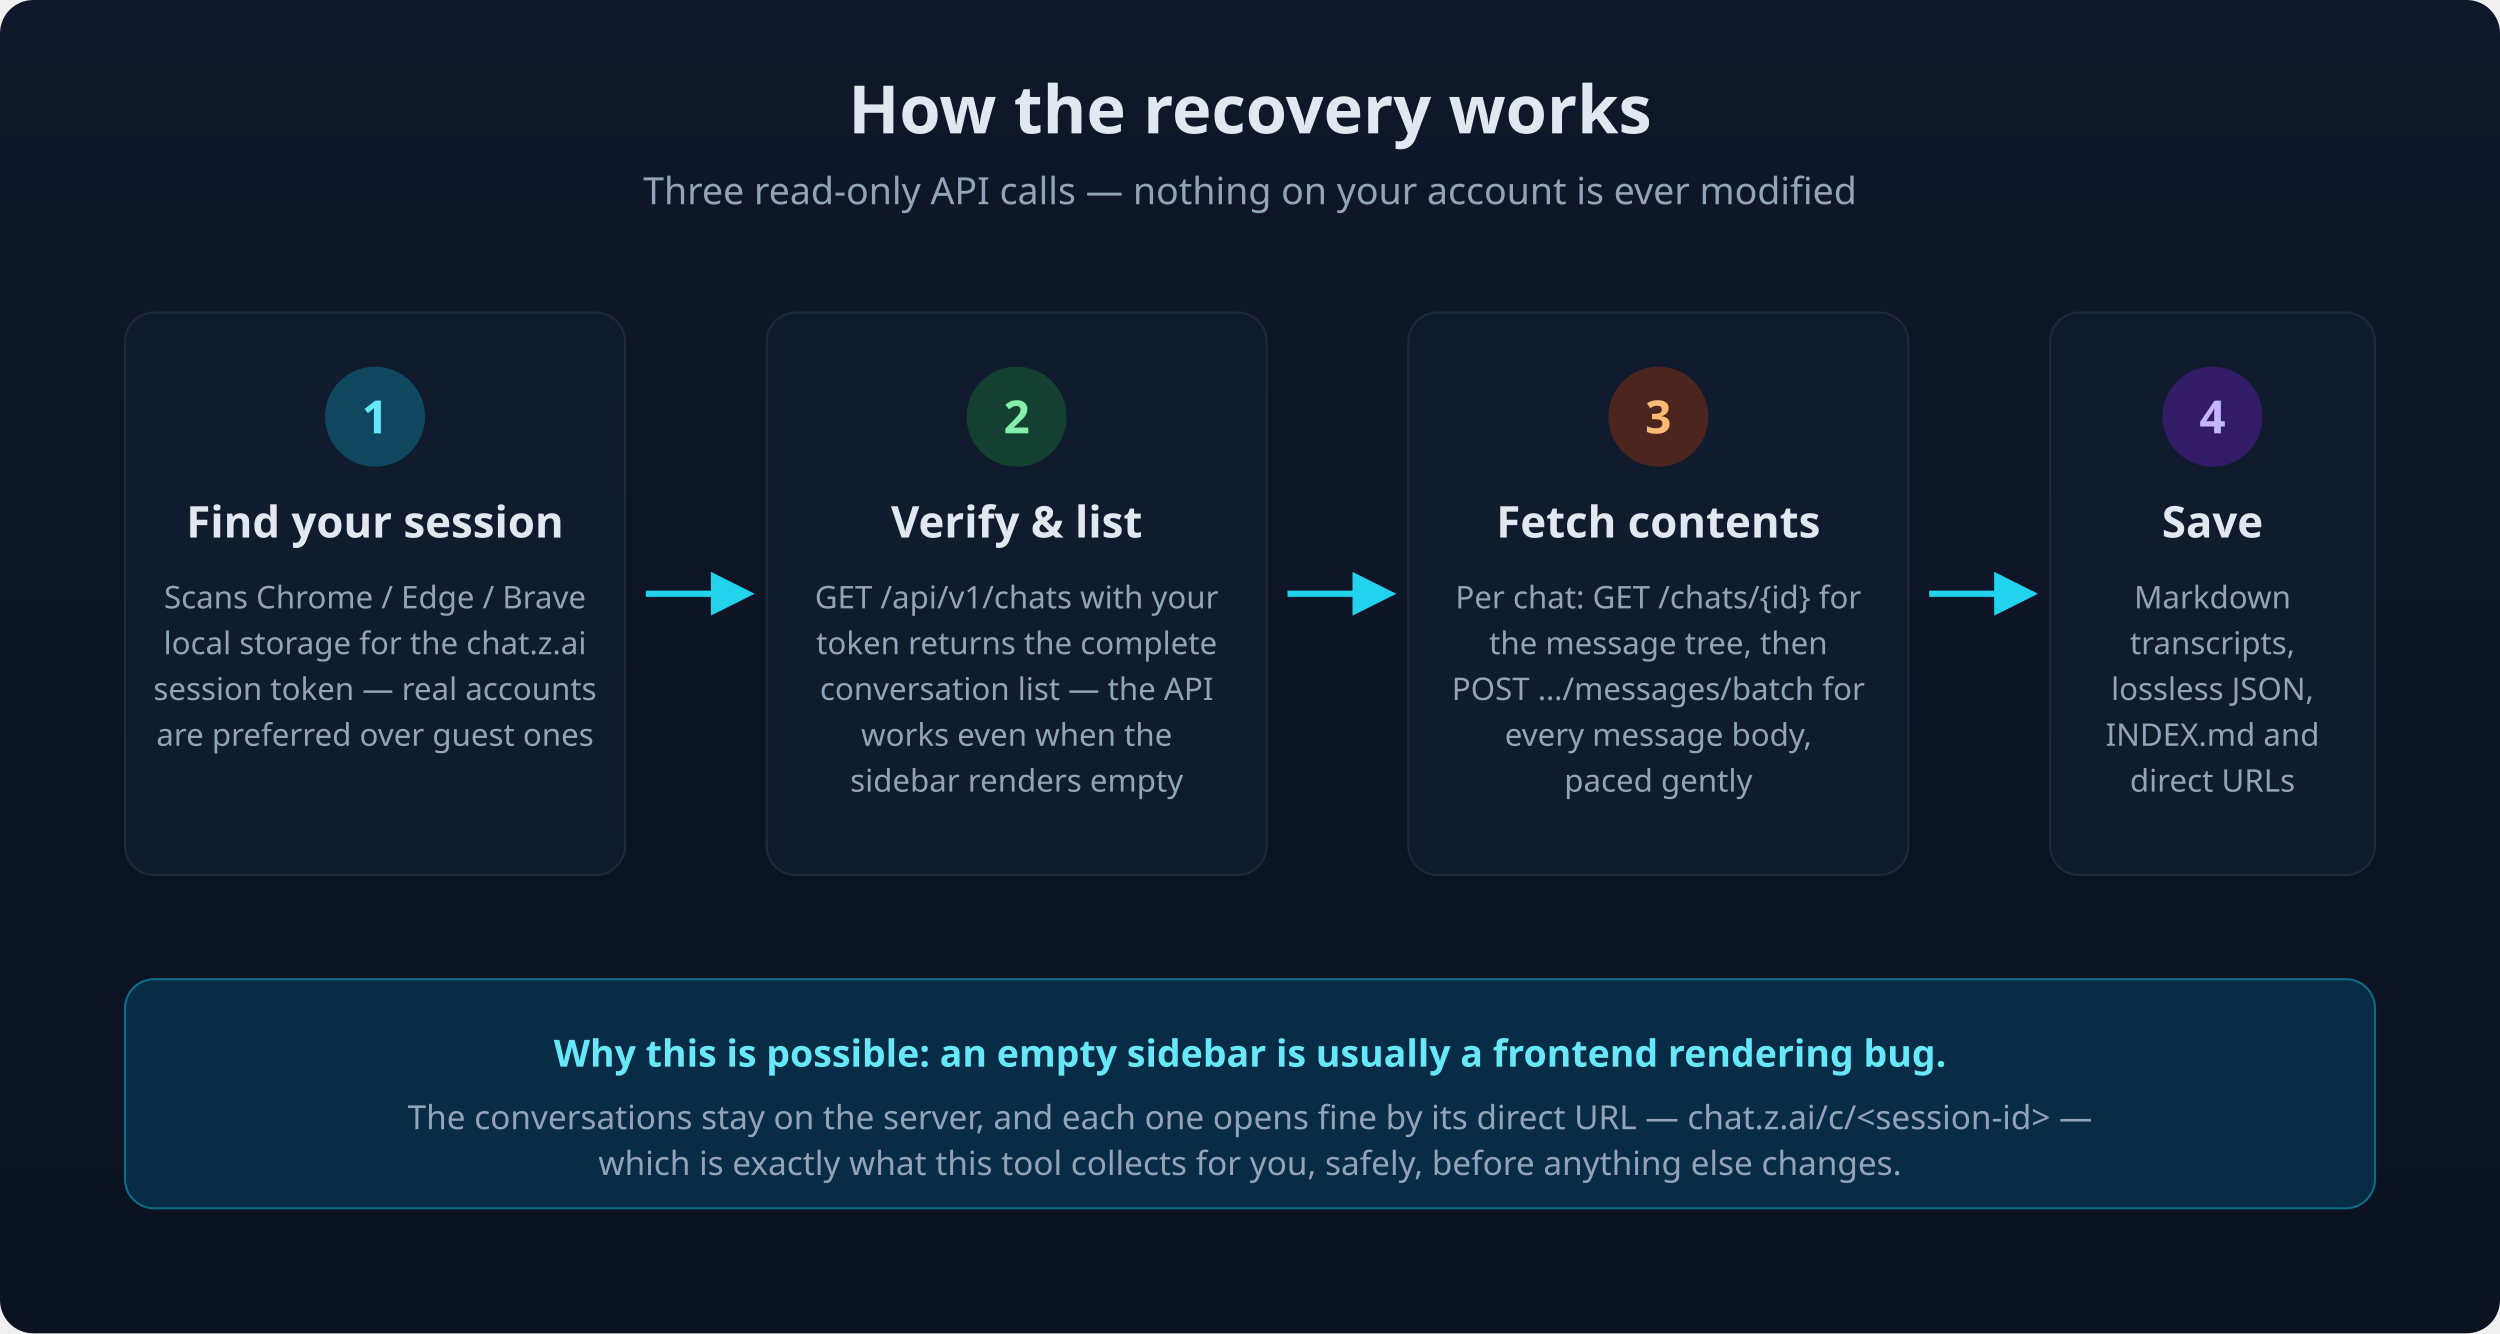
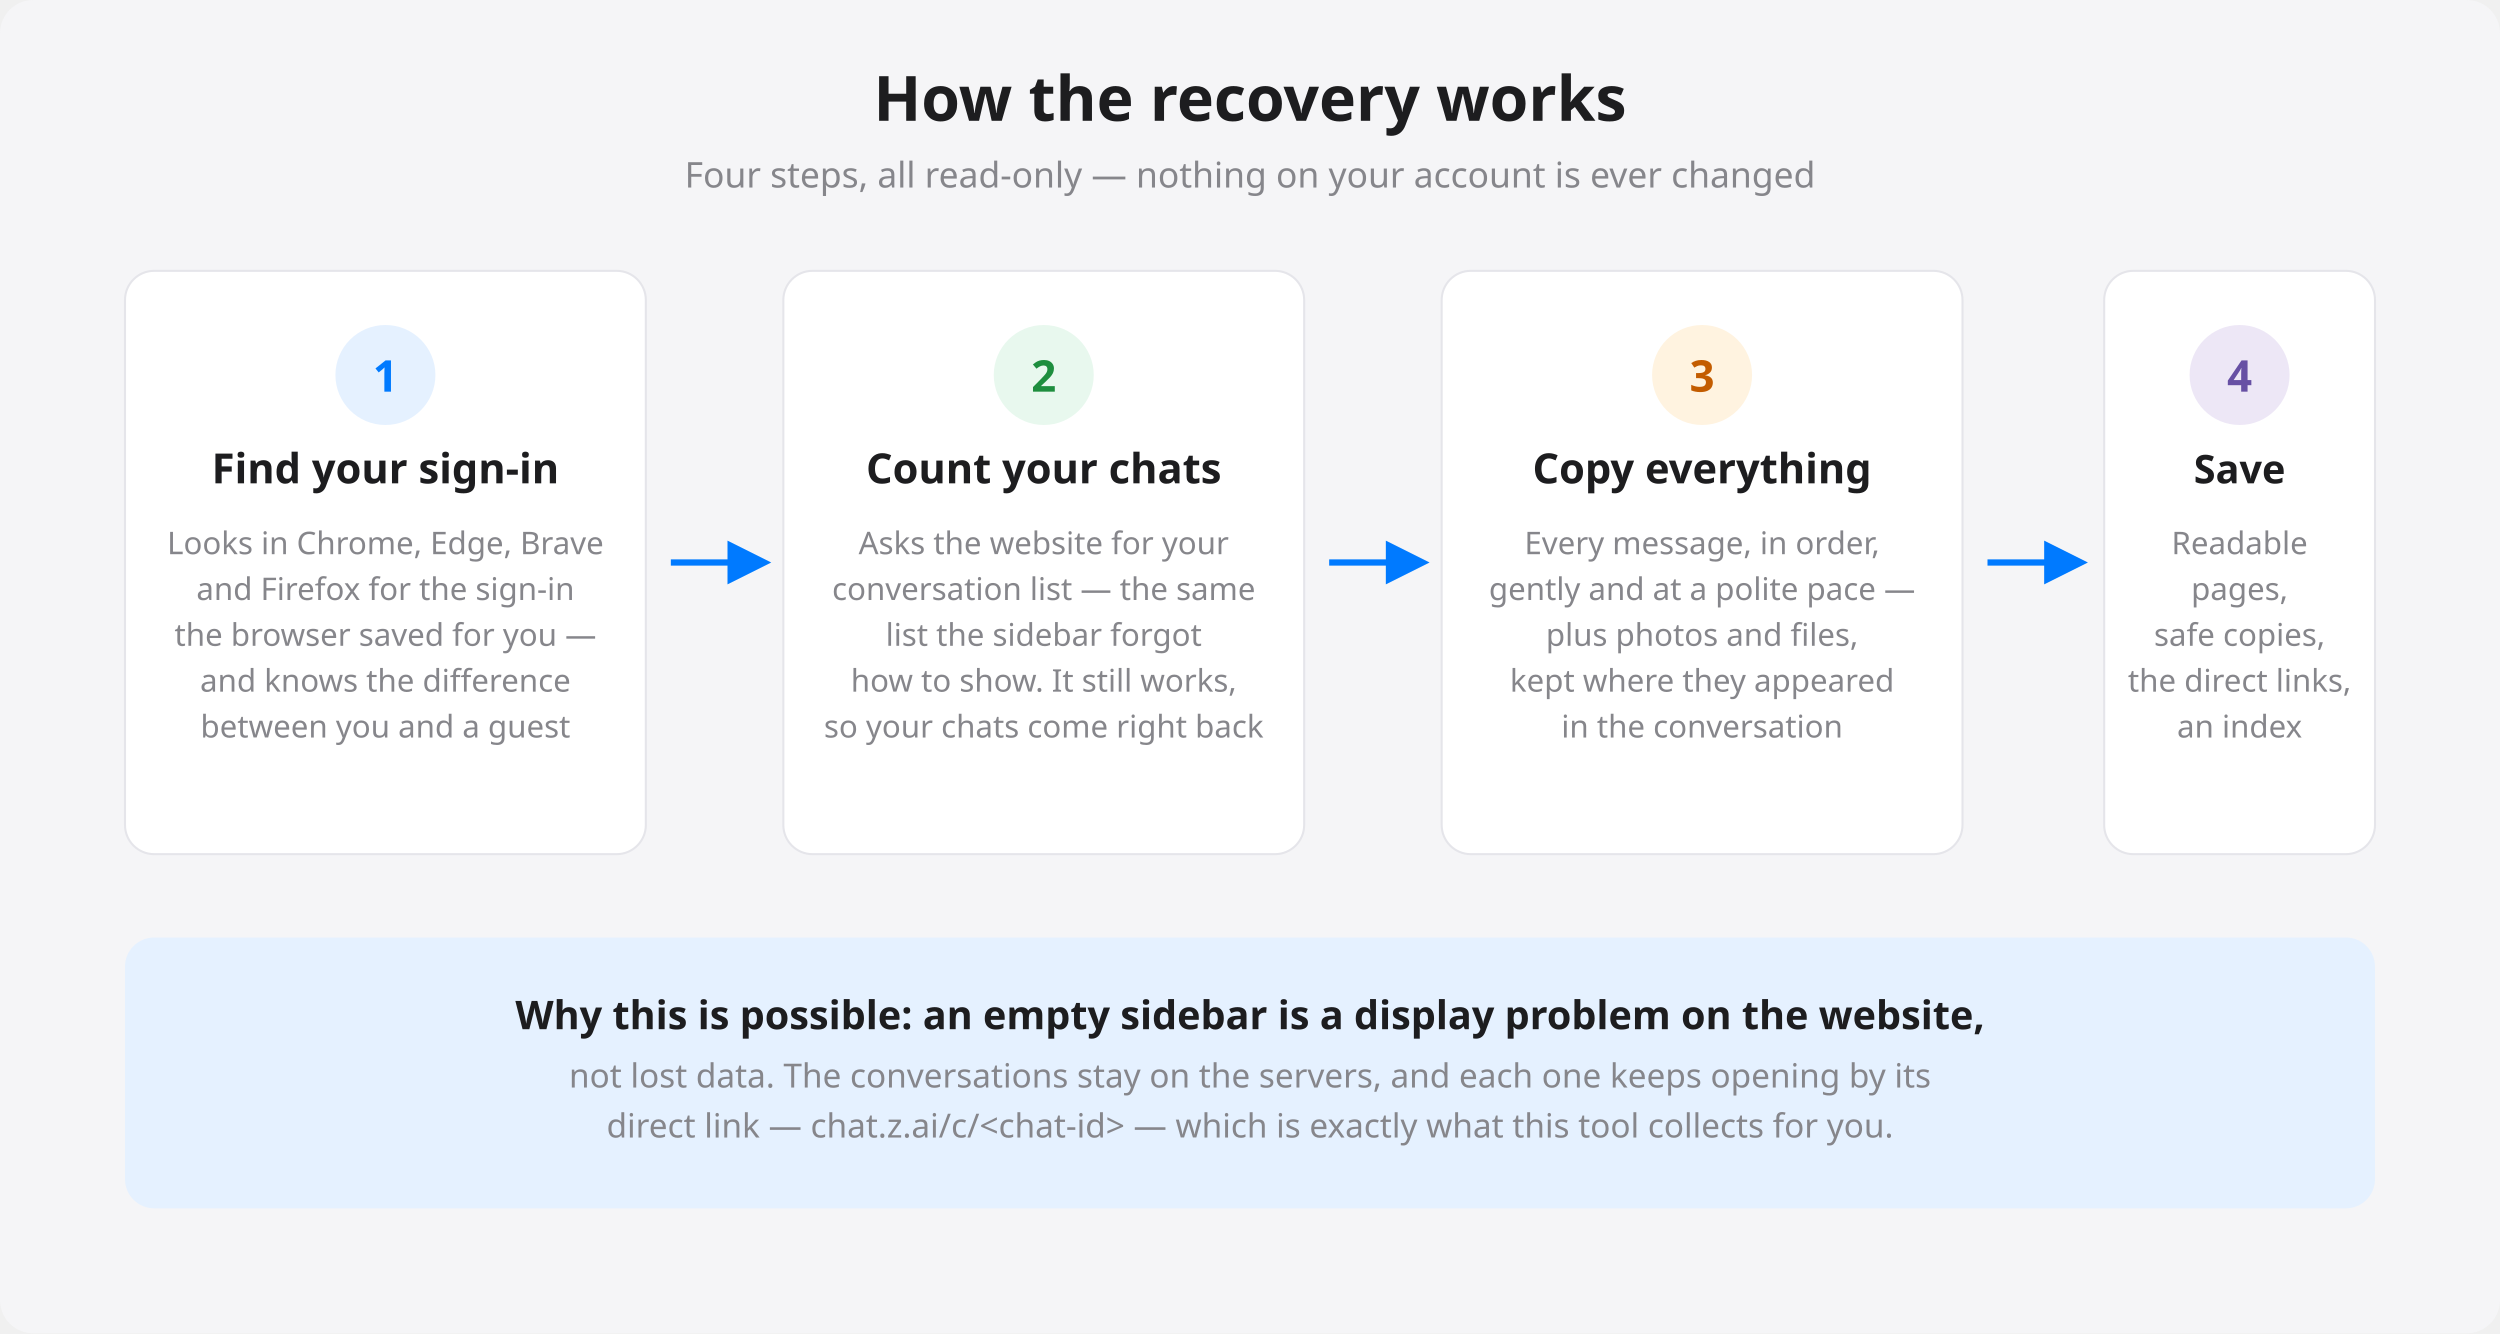
- <svg xmlns="http://www.w3.org/2000/svg" width="1200" height="640" viewBox="0 0 1200 640" role="img" aria-label="How Z.ai Chat Recovery works">
+ <svg xmlns="http://www.w3.org/2000/svg" width="1200" height="640" viewBox="0 0 1200 640" role="img" aria-label="How the recovery works under the hood">
+   <rect width="1200" height="640" rx="16" fill="#F5F5F7" />
  <defs>
-     <linearGradient id="bg2" x1="0" y1="0" x2="0" y2="1">
-       <stop offset="0" stop-color="#0f172a" />
-       <stop offset="1" stop-color="#0b1220" />
-     </linearGradient>
+     <marker id="arr" viewBox="0 0 10 10" refX="8" refY="5" markerWidth="7" markerHeight="7" orient="auto">
+       <path d="M0 0 L10 5 L0 10 z" fill="#007AFF" />
+     </marker>
  </defs>
-   <rect width="1200" height="640" rx="16" fill="url(#bg2)" />
  <g font-family="Segoe UI, system-ui, -apple-system, sans-serif">
-     <text x="600" y="64" fill="#e2e8f0" font-size="32" font-weight="700" text-anchor="middle">How the recovery works</text>
-     <text x="600" y="98" fill="#94a3b8" font-size="18" text-anchor="middle">Three read-only API calls — nothing on your account is ever modified</text>
-     <g>
-       <rect x="60" y="150" width="240" height="270" rx="14" fill="#111b2e" stroke="#1e293b" />
-       <circle cx="180" cy="200" r="24" fill="#0e7490" opacity="0.5" />
-       <text x="180" y="208" fill="#67e8f9" font-size="22" font-weight="700" text-anchor="middle">1</text>
-       <text x="180" y="258" fill="#e2e8f0" font-size="21" font-weight="600" text-anchor="middle">Find your session</text>
-       <text x="180" y="292" fill="#94a3b8" font-size="15" text-anchor="middle">Scans Chrome / Edge / Brave</text>
-       <text x="180" y="314" fill="#94a3b8" font-size="15" text-anchor="middle">local storage for the chat.z.ai</text>
-       <text x="180" y="336" fill="#94a3b8" font-size="15" text-anchor="middle">session token — real accounts</text>
-       <text x="180" y="358" fill="#94a3b8" font-size="15" text-anchor="middle">are preferred over guest ones</text>
-     </g>
-     <path d="M310 285 h48" stroke="#22d3ee" stroke-width="3" marker-end="url(#arr)" />
-     <defs>
-       <marker id="arr" viewBox="0 0 10 10" refX="8" refY="5" markerWidth="7" markerHeight="7" orient="auto">
-         <path d="M0 0 L10 5 L0 10 z" fill="#22d3ee" />
-       </marker>
-     </defs>
-     <g>
-       <rect x="368" y="150" width="240" height="270" rx="14" fill="#111b2e" stroke="#1e293b" />
-       <circle cx="488" cy="200" r="24" fill="#166534" opacity="0.5" />
-       <text x="488" y="208" fill="#86efac" font-size="22" font-weight="700" text-anchor="middle">2</text>
-       <text x="488" y="258" fill="#e2e8f0" font-size="21" font-weight="600" text-anchor="middle">Verify &amp; list</text>
-       <text x="488" y="292" fill="#94a3b8" font-size="15" text-anchor="middle">GET /api/v1/chats with your</text>
-       <text x="488" y="314" fill="#94a3b8" font-size="15" text-anchor="middle">token returns the complete</text>
-       <text x="488" y="336" fill="#94a3b8" font-size="15" text-anchor="middle">conversation list — the API</text>
-       <text x="488" y="358" fill="#94a3b8" font-size="15" text-anchor="middle">works even when the</text>
-       <text x="488" y="380" fill="#94a3b8" font-size="15" text-anchor="middle">sidebar renders empty</text>
-     </g>
-     <path d="M618 285 h48" stroke="#22d3ee" stroke-width="3" marker-end="url(#arr)" />
-     <g>
-       <rect x="676" y="150" width="240" height="270" rx="14" fill="#111b2e" stroke="#1e293b" />
-       <circle cx="796" cy="200" r="24" fill="#7c2d12" opacity="0.55" />
-       <text x="796" y="208" fill="#fdba74" font-size="22" font-weight="700" text-anchor="middle">3</text>
-       <text x="796" y="258" fill="#e2e8f0" font-size="21" font-weight="600" text-anchor="middle">Fetch contents</text>
-       <text x="796" y="292" fill="#94a3b8" font-size="15" text-anchor="middle">Per chat: GET /chats/{id} for</text>
-       <text x="796" y="314" fill="#94a3b8" font-size="15" text-anchor="middle">the message tree, then</text>
-       <text x="796" y="336" fill="#94a3b8" font-size="15" text-anchor="middle">POST …/messages/batch for</text>
-       <text x="796" y="358" fill="#94a3b8" font-size="15" text-anchor="middle">every message body,</text>
-       <text x="796" y="380" fill="#94a3b8" font-size="15" text-anchor="middle">paced gently</text>
-     </g>
-     <path d="M926 285 h48" stroke="#22d3ee" stroke-width="3" marker-end="url(#arr)" />
-     <g>
-       <rect x="984" y="150" width="156" height="270" rx="14" fill="#111b2e" stroke="#1e293b" />
-       <circle cx="1062" cy="200" r="24" fill="#4c1d95" opacity="0.55" />
-       <text x="1062" y="208" fill="#c4b5fd" font-size="22" font-weight="700" text-anchor="middle">4</text>
-       <text x="1062" y="258" fill="#e2e8f0" font-size="21" font-weight="600" text-anchor="middle">Save</text>
-       <text x="1062" y="292" fill="#94a3b8" font-size="15" text-anchor="middle">Markdown</text>
-       <text x="1062" y="314" fill="#94a3b8" font-size="15" text-anchor="middle">transcripts,</text>
-       <text x="1062" y="336" fill="#94a3b8" font-size="15" text-anchor="middle">lossless JSON,</text>
-       <text x="1062" y="358" fill="#94a3b8" font-size="15" text-anchor="middle">INDEX.md and</text>
-       <text x="1062" y="380" fill="#94a3b8" font-size="15" text-anchor="middle">direct URLs</text>
-     </g>
-     <rect x="60" y="470" width="1080" height="110" rx="14" fill="#082f49" stroke="#0e7490" opacity="0.9" />
-     <text x="600" y="512" fill="#67e8f9" font-size="18" font-weight="600" text-anchor="middle">Why this is possible: an empty sidebar is usually a frontend rendering bug.</text>
-     <text x="600" y="542" fill="#94a3b8" font-size="16" text-anchor="middle">The conversations stay on the server, and each one opens fine by its direct URL — chat.z.ai/c/&lt;session-id&gt; —</text>
-     <text x="600" y="564" fill="#94a3b8" font-size="16" text-anchor="middle">which is exactly what this tool collects for you, safely, before anything else changes.</text>
+     <text x="600" y="58" fill="#1D1D1F" font-size="30" font-weight="700" text-anchor="middle">How the recovery works</text>
+     <text x="600" y="90" fill="#86868B" font-size="17" text-anchor="middle">Four steps, all read-only — nothing on your account is ever changed</text>
+     <rect x="60" y="130" width="250" height="280" rx="14" fill="#FFFFFF" stroke="#E5E5EA" />
+     <circle cx="185" cy="180" r="24" fill="#E5F1FF" />
+     <text x="185" y="188" fill="#007AFF" font-size="21" font-weight="700" text-anchor="middle">1</text>
+     <text x="185" y="232" fill="#1D1D1F" font-size="20" font-weight="600" text-anchor="middle">Find your sign-in</text>
+     <text x="185" y="266" fill="#86868B" font-size="15" text-anchor="middle">Looks in Chrome, Edge, Brave</text>
+     <text x="185" y="288" fill="#86868B" font-size="15" text-anchor="middle">and Firefox for the sign-in</text>
+     <text x="185" y="310" fill="#86868B" font-size="15" text-anchor="middle">the browser saved for you —</text>
+     <text x="185" y="332" fill="#86868B" font-size="15" text-anchor="middle">and knows the difference</text>
+     <text x="185" y="354" fill="#86868B" font-size="15" text-anchor="middle">between you and a guest</text>
+     <path d="M322 270 h44" stroke="#007AFF" stroke-width="3" marker-end="url(#arr)" />
+     <rect x="376" y="130" width="250" height="280" rx="14" fill="#FFFFFF" stroke="#E5E5EA" />
+     <circle cx="501" cy="180" r="24" fill="#E8F8EE" />
+     <text x="501" y="188" fill="#1E8E3E" font-size="21" font-weight="700" text-anchor="middle">2</text>
+     <text x="501" y="232" fill="#1D1D1F" font-size="20" font-weight="600" text-anchor="middle">Count your chats</text>
+     <text x="501" y="266" fill="#86868B" font-size="15" text-anchor="middle">Asks the website for your</text>
+     <text x="501" y="288" fill="#86868B" font-size="15" text-anchor="middle">conversation list — the same</text>
+     <text x="501" y="310" fill="#86868B" font-size="15" text-anchor="middle">list the sidebar forgot</text>
+     <text x="501" y="332" fill="#86868B" font-size="15" text-anchor="middle">how to show. It still works,</text>
+     <text x="501" y="354" fill="#86868B" font-size="15" text-anchor="middle">so your chats come right back</text>
+     <path d="M638 270 h44" stroke="#007AFF" stroke-width="3" marker-end="url(#arr)" />
+     <rect x="692" y="130" width="250" height="280" rx="14" fill="#FFFFFF" stroke="#E5E5EA" />
+     <circle cx="817" cy="180" r="24" fill="#FFF3E0" />
+     <text x="817" y="188" fill="#C35C00" font-size="21" font-weight="700" text-anchor="middle">3</text>
+     <text x="817" y="232" fill="#1D1D1F" font-size="20" font-weight="600" text-anchor="middle">Copy everything</text>
+     <text x="817" y="266" fill="#86868B" font-size="15" text-anchor="middle">Every message, in order,</text>
+     <text x="817" y="288" fill="#86868B" font-size="15" text-anchor="middle">gently and at a polite pace —</text>
+     <text x="817" y="310" fill="#86868B" font-size="15" text-anchor="middle">plus photos and files,</text>
+     <text x="817" y="332" fill="#86868B" font-size="15" text-anchor="middle">kept where they appeared</text>
+     <text x="817" y="354" fill="#86868B" font-size="15" text-anchor="middle">in the conversation</text>
+     <path d="M954 270 h44" stroke="#007AFF" stroke-width="3" marker-end="url(#arr)" />
+     <rect x="1010" y="130" width="130" height="280" rx="14" fill="#FFFFFF" stroke="#E5E5EA" />
+     <circle cx="1075" cy="180" r="24" fill="#EDE7F6" />
+     <text x="1075" y="188" fill="#6750A4" font-size="21" font-weight="700" text-anchor="middle">4</text>
+     <text x="1075" y="232" fill="#1D1D1F" font-size="19" font-weight="600" text-anchor="middle">Save</text>
+     <text x="1075" y="266" fill="#86868B" font-size="15" text-anchor="middle">Readable</text>
+     <text x="1075" y="288" fill="#86868B" font-size="15" text-anchor="middle">pages,</text>
+     <text x="1075" y="310" fill="#86868B" font-size="15" text-anchor="middle">safe copies,</text>
+     <text x="1075" y="332" fill="#86868B" font-size="15" text-anchor="middle">the direct links,</text>
+     <text x="1075" y="354" fill="#86868B" font-size="15" text-anchor="middle">an index</text>
+     <rect x="60" y="450" width="1080" height="130" rx="14" fill="#E5F1FF" />
+     <text x="600" y="494" fill="#1D1D1F" font-size="19" font-weight="600" text-anchor="middle">Why this is possible: an empty sidebar is a display problem on the website,</text>
+     <text x="600" y="522" fill="#86868B" font-size="16" text-anchor="middle">not lost data. The conversations stay on the servers, and each one keeps opening by its</text>
+     <text x="600" y="546" fill="#86868B" font-size="16" text-anchor="middle">direct link — chat.z.ai/c/&lt;chat-id&gt; — which is exactly what this tool collects for you.</text>
  </g>
</svg>
